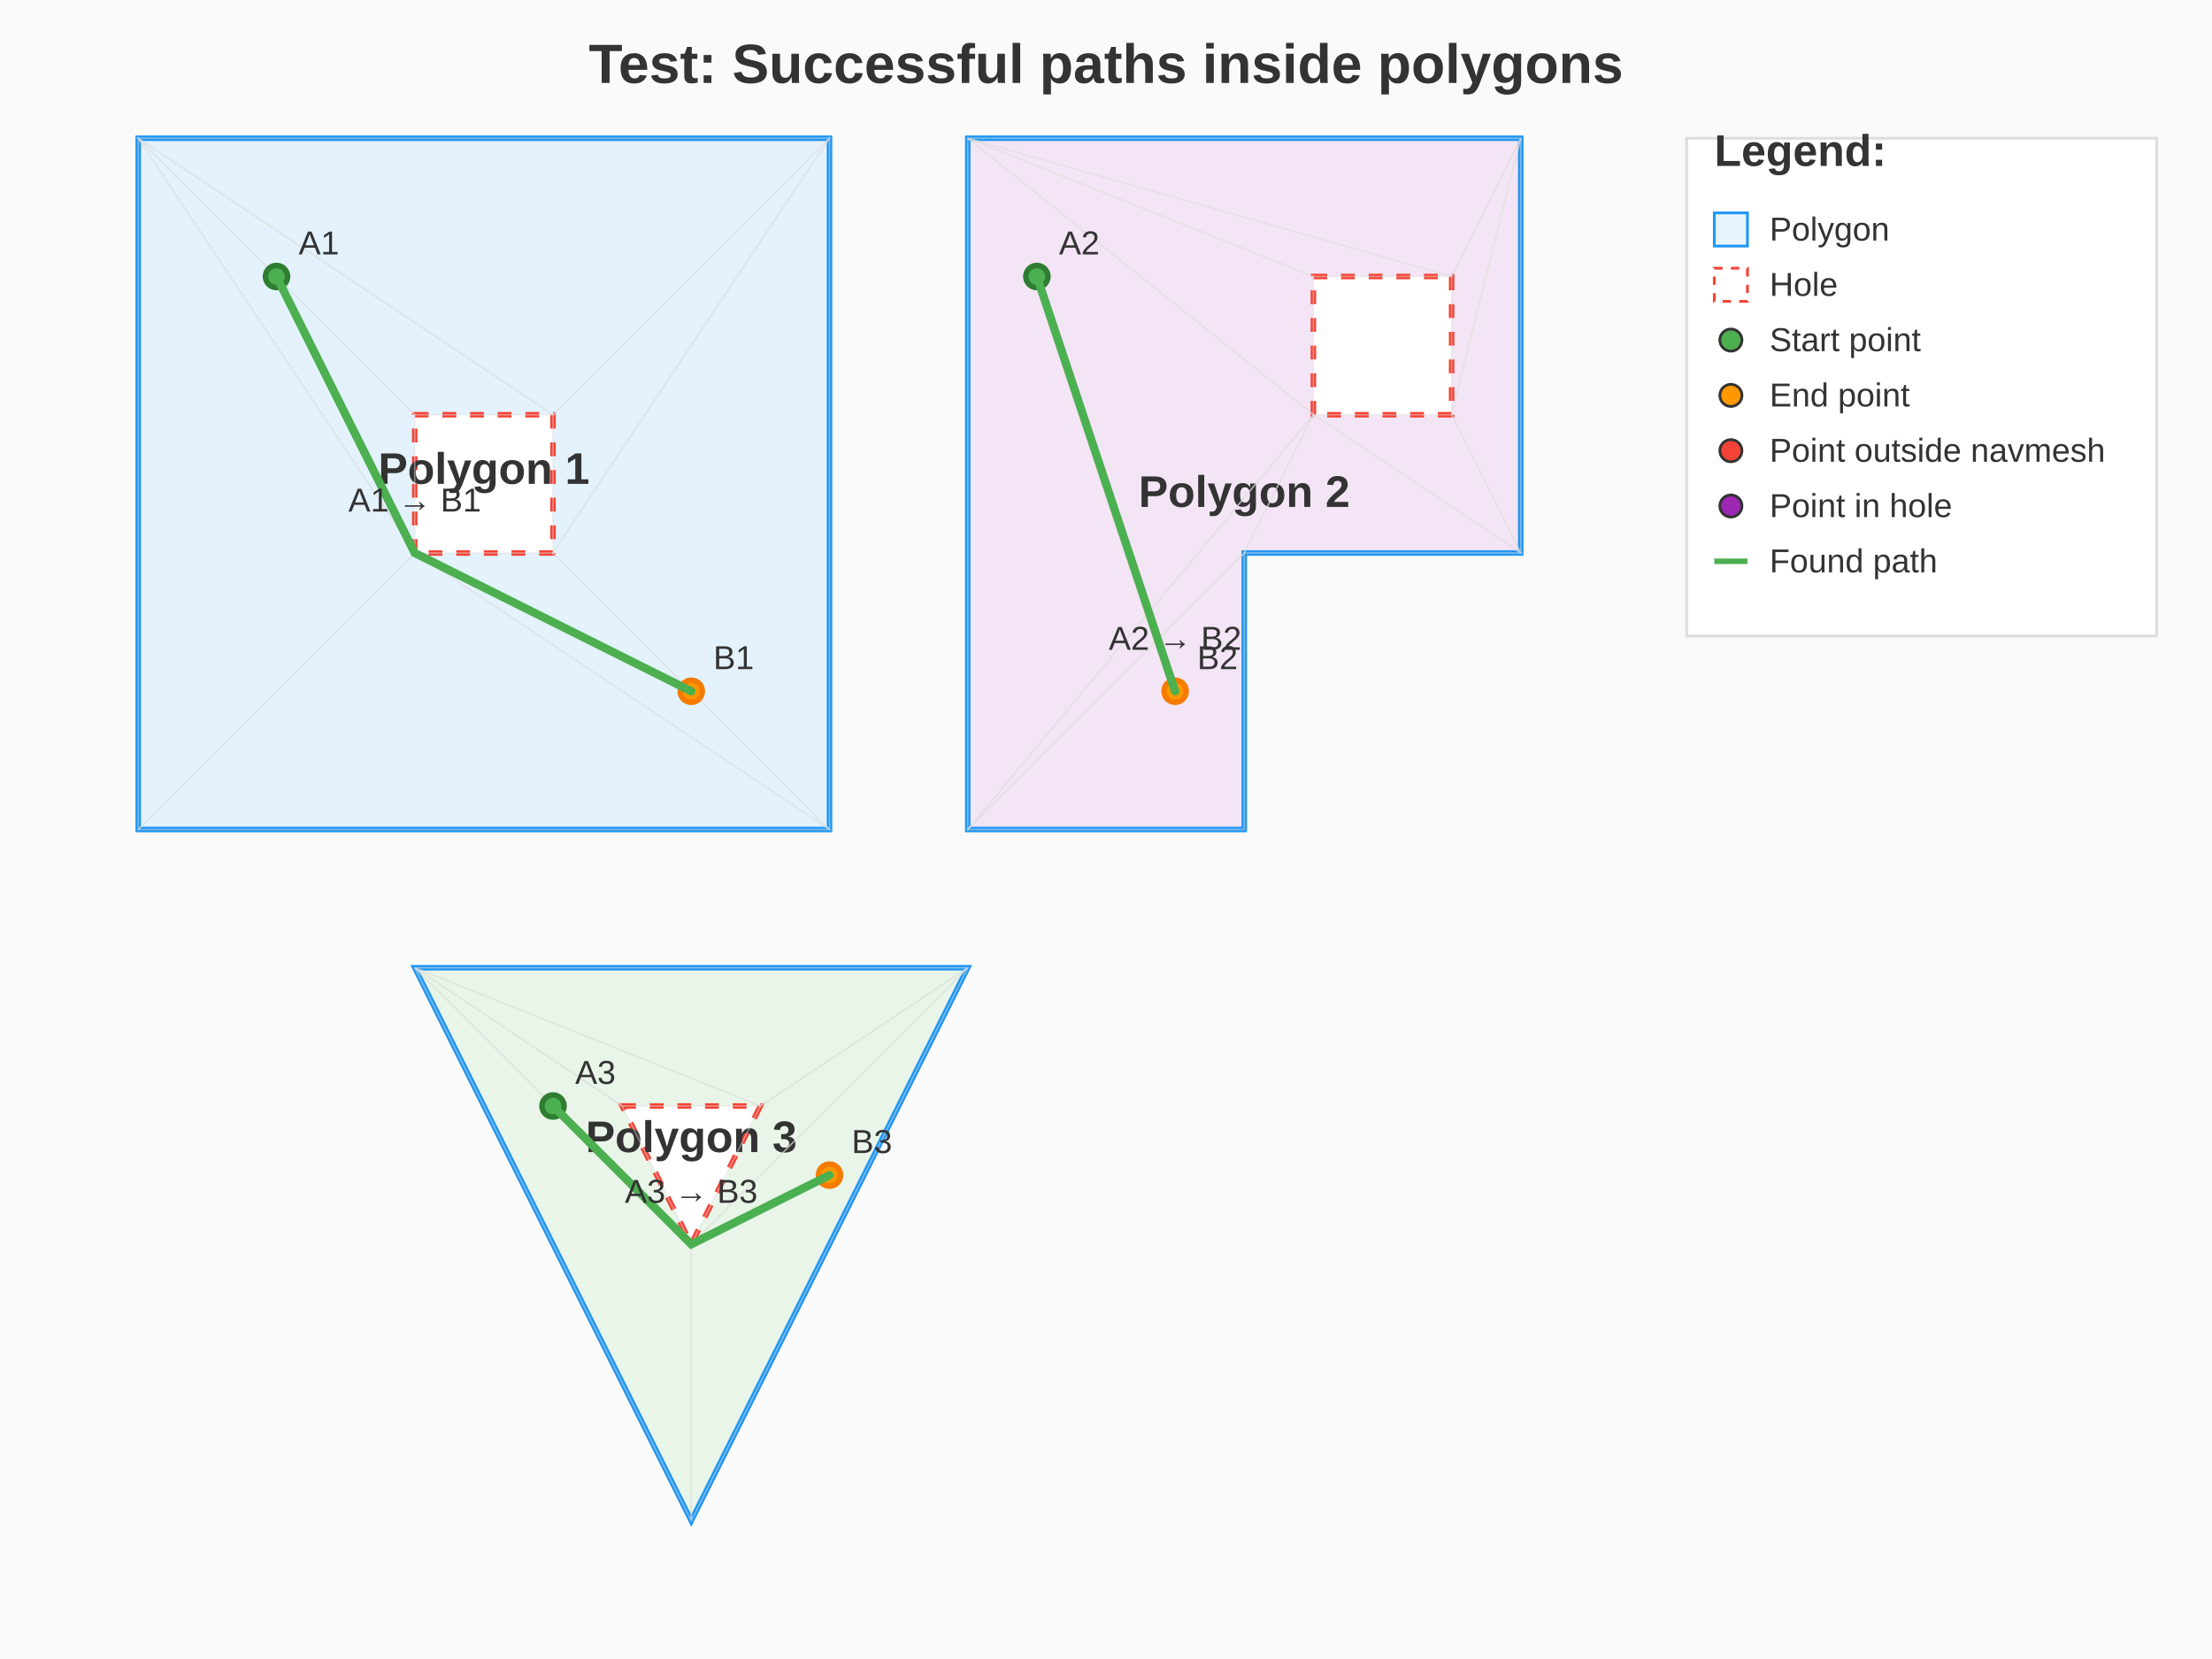
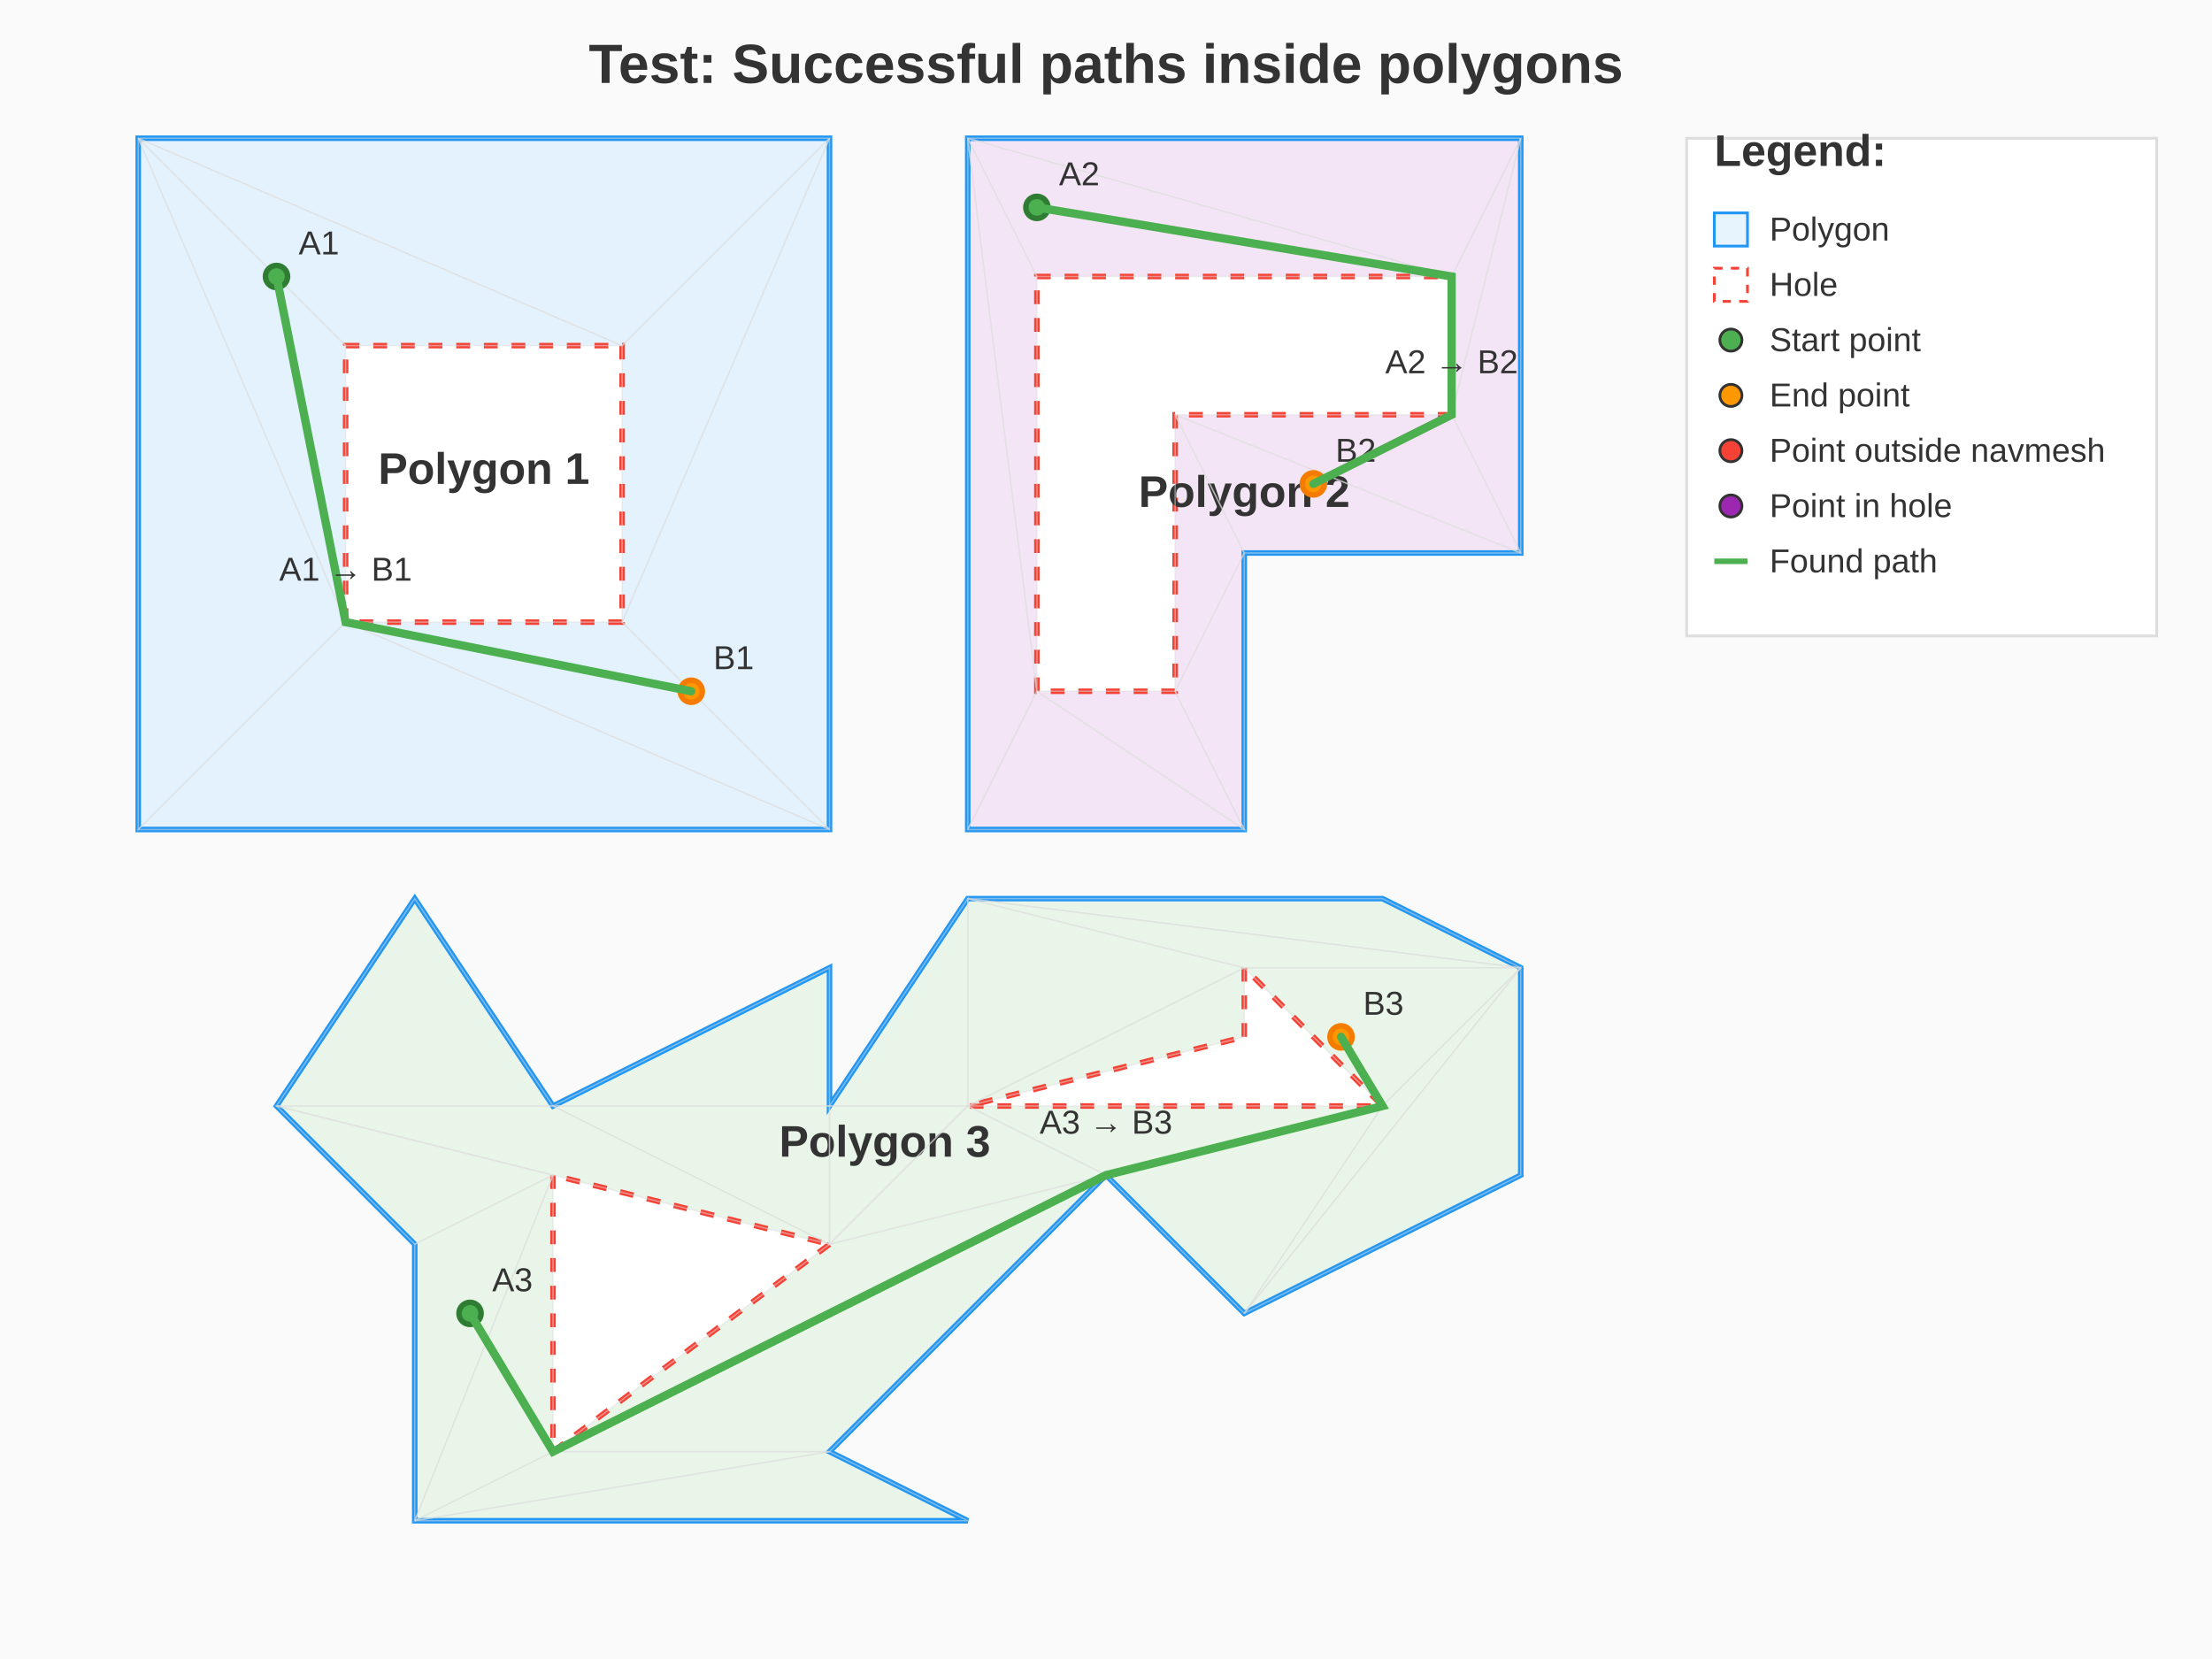
<svg xmlns="http://www.w3.org/2000/svg" width="800" height="600">
  <defs>
    <style>
      .polygon { fill: #e8f4fd; stroke: #2196f3; stroke-width: 2; }
      .hole { fill: white; stroke: #f44336; stroke-width: 2; stroke-dasharray: 5,5; }
      .triangle { fill: none; stroke: #ddd; stroke-width: 0.5; opacity: 0.5; }
      .point-start { fill: #4caf50; stroke: #2e7d32; stroke-width: 2; }
      .point-end { fill: #ff9800; stroke: #f57c00; stroke-width: 2; }
      .point-outside { fill: #f44336; stroke: #c62828; stroke-width: 2; }
      .point-hole { fill: #9c27b0; stroke: #6a1b9a; stroke-width: 2; }
      .path { fill: none; stroke: #4caf50; stroke-width: 3; stroke-linecap: round; }
      .path-arrow { fill: #4caf50; }
      .label { font-family: Arial, sans-serif; font-size: 12px; fill: #333; }
      .title { font-family: Arial, sans-serif; font-size: 16px; font-weight: bold; fill: #333; }
    </style>
  </defs>
  <rect width="800" height="600" fill="#fafafa" />
  <text x="400" y="30" class="title" text-anchor="middle" style="font-size: 20px;">Test: Successful paths inside polygons</text>
  <path d="M 50 50 L 300 50 L 300 300 L 50 300 Z" class="polygon" style="fill: #e3f2fd" />
-   <path d="M 150 150 L 200 150 L 200 200 L 150 200 Z" class="hole" />
+   <path d="M 125 125 L 225 125 L 225 225 L 125 225 Z" class="hole" />
  <text x="175" y="175" class="title" text-anchor="middle">Polygon 1</text>
  <path d="M 350 50 L 550 50 L 550 200 L 450 200 L 450 300 L 350 300 Z" class="polygon" style="fill: #f3e5f5" />
-   <path d="M 475 100 L 525 100 L 525 150 L 475 150 Z" class="hole" />
+   <path d="M 375 100 L 525 100 L 525 150 L 425 150 L 425 250 L 375 250 Z" class="hole" />
  <text x="450" y="183.333" class="title" text-anchor="middle">Polygon 2</text>
-   <path d="M 150 350 L 350 350 L 250 550 Z" class="polygon" style="fill: #e8f5e8" />
-   <path d="M 225 400 L 275 400 L 250 450 Z" class="hole" />
-   <text x="250" y="416.667" class="title" text-anchor="middle">Polygon 3</text>
-   <path d="M 50 50 L 150 150 L 150 200 Z" class="triangle" />
-   <path d="M 200 150 L 150 150 L 50 50 Z" class="triangle" />
-   <path d="M 50 300 L 50 50 L 150 200 Z" class="triangle" />
-   <path d="M 200 150 L 50 50 L 300 50 Z" class="triangle" />
-   <path d="M 300 300 L 50 300 L 150 200 Z" class="triangle" />
-   <path d="M 200 200 L 200 150 L 300 50 Z" class="triangle" />
-   <path d="M 300 300 L 150 200 L 200 200 Z" class="triangle" />
-   <path d="M 200 200 L 300 50 L 300 300 Z" class="triangle" />
-   <path d="M 350 50 L 475 100 L 475 150 Z" class="triangle" />
-   <path d="M 525 100 L 475 100 L 350 50 Z" class="triangle" />
-   <path d="M 450 200 L 450 300 L 350 300 Z" class="triangle" />
-   <path d="M 350 300 L 350 50 L 475 150 Z" class="triangle" />
+   <path d="M 150 325 L 200 400 L 300 350 L 300 400 L 350 325 L 500 325 L 550 350 L 550 425 L 450 475 L 400 425 L 300 525 L 350 550 L 150 550 L 150 450 L 100 400 Z" class="polygon" style="fill: #e8f5e8" />
+   <path d="M 450 375 L 450 350 L 500 400 L 350 400 Z" class="hole" />
+   <path d="M 300 450 L 200 525 L 200 425 Z" class="hole" />
+   <text x="320" y="418.333" class="title" text-anchor="middle">Polygon 3</text>
+   <path d="M 50 50 L 125 125 L 125 225 Z" class="triangle" />
+   <path d="M 225 125 L 125 125 L 50 50 Z" class="triangle" />
+   <path d="M 50 300 L 50 50 L 125 225 Z" class="triangle" />
+   <path d="M 225 125 L 50 50 L 300 50 Z" class="triangle" />
+   <path d="M 300 300 L 50 300 L 125 225 Z" class="triangle" />
+   <path d="M 225 225 L 225 125 L 300 50 Z" class="triangle" />
+   <path d="M 300 300 L 125 225 L 225 225 Z" class="triangle" />
+   <path d="M 225 225 L 300 50 L 300 300 Z" class="triangle" />
+   <path d="M 350 50 L 375 100 L 375 250 Z" class="triangle" />
+   <path d="M 525 100 L 375 100 L 350 50 Z" class="triangle" />
+   <path d="M 350 300 L 350 50 L 375 250 Z" class="triangle" />
  <path d="M 525 100 L 350 50 L 550 50 Z" class="triangle" />
-   <path d="M 450 200 L 350 300 L 475 150 Z" class="triangle" />
+   <path d="M 450 300 L 350 300 L 375 250 Z" class="triangle" />
  <path d="M 525 150 L 525 100 L 550 50 Z" class="triangle" />
-   <path d="M 550 200 L 450 200 L 475 150 Z" class="triangle" />
+   <path d="M 450 300 L 375 250 L 425 250 Z" class="triangle" />
  <path d="M 525 150 L 550 50 L 550 200 Z" class="triangle" />
-   <path d="M 550 200 L 475 150 L 525 150 Z" class="triangle" />
-   <path d="M 150 350 L 225 400 L 250 450 Z" class="triangle" />
-   <path d="M 275 400 L 225 400 L 150 350 Z" class="triangle" />
-   <path d="M 250 550 L 150 350 L 250 450 Z" class="triangle" />
-   <path d="M 275 400 L 150 350 L 350 350 Z" class="triangle" />
-   <path d="M 350 350 L 250 550 L 250 450 Z" class="triangle" />
-   <path d="M 250 450 L 275 400 L 350 350 Z" class="triangle" />
+   <path d="M 450 200 L 450 300 L 425 250 Z" class="triangle" />
+   <path d="M 425 150 L 525 150 L 550 200 Z" class="triangle" />
+   <path d="M 450 200 L 425 250 L 425 150 Z" class="triangle" />
+   <path d="M 425 150 L 550 200 L 450 200 Z" class="triangle" />
+   <path d="M 350 325 L 500 325 L 550 350 Z" class="triangle" />
+   <path d="M 550 350 L 550 425 L 450 475 Z" class="triangle" />
+   <path d="M 300 525 L 350 550 L 150 550 Z" class="triangle" />
+   <path d="M 150 450 L 100 400 L 200 425 Z" class="triangle" />
+   <path d="M 100 400 L 150 325 L 200 400 Z" class="triangle" />
+   <path d="M 200 400 L 300 350 L 300 400 Z" class="triangle" />
+   <path d="M 150 550 L 150 450 L 200 425 Z" class="triangle" />
+   <path d="M 300 450 L 100 400 L 200 400 Z" class="triangle" />
+   <path d="M 150 550 L 200 425 L 200 525 Z" class="triangle" />
+   <path d="M 300 450 L 200 400 L 300 400 Z" class="triangle" />
+   <path d="M 300 525 L 150 550 L 200 525 Z" class="triangle" />
+   <path d="M 300 450 L 300 400 L 350 400 Z" class="triangle" />
+   <path d="M 450 350 L 450 375 L 350 400 Z" class="triangle" />
+   <path d="M 350 400 L 300 400 L 350 325 Z" class="triangle" />
+   <path d="M 400 425 L 300 525 L 200 525 Z" class="triangle" />
+   <path d="M 450 350 L 350 400 L 350 325 Z" class="triangle" />
+   <path d="M 400 425 L 200 525 L 300 450 Z" class="triangle" />
+   <path d="M 450 350 L 350 325 L 550 350 Z" class="triangle" />
+   <path d="M 400 425 L 300 450 L 350 400 Z" class="triangle" />
+   <path d="M 500 400 L 450 350 L 550 350 Z" class="triangle" />
+   <path d="M 400 425 L 350 400 L 500 400 Z" class="triangle" />
+   <path d="M 500 400 L 550 350 L 450 475 Z" class="triangle" />
+   <path d="M 450 475 L 400 425 L 500 400 Z" class="triangle" />
  <circle cx="100" cy="100" r="4" class="point-start" />
  <text x="108" y="92" class="label">A1</text>
  <circle cx="250" cy="250" r="4" class="point-end" />
  <text x="258" y="242" class="label">B1</text>
-   <path d="M 100 100 L 150 200 L 150 200 L 250 250" class="path" />
-   <polygon points="126.342,152.683 123.658,150.671 126.342,149.329" class="path-arrow" />
+   <path d="M 100 100 L 125 225 L 250 250" class="path" />
+   <polygon points="113.088,165.442 111.029,162.794 113.971,162.206" class="path-arrow" />
+   <polygon points="190.442,238.088 187.206,238.971 187.794,236.029" class="path-arrow" />
+   <text x="125" y="210" class="label" text-anchor="middle" style="background: white;">A1 → B1</text>
+   <circle cx="375" cy="75" r="4" class="point-start" />
+   <text x="383" y="67" class="label">A2</text>
+   <circle cx="475" cy="175" r="4" class="point-end" />
+   <text x="483" y="167" class="label">B2</text>
+   <path d="M 375 75 L 525 100 L 525 150 L 475 175" class="path" />
+   <polygon points="452.959,87.993 449.753,88.98 450.247,86.02" class="path-arrow" />
+   <polygon points="525,128 523.5,125 526.5,125" class="path-arrow" />
+   <polygon points="497.317,163.842 499.329,161.158 500.671,163.842" class="path-arrow" />
+   <text x="525" y="135" class="label" text-anchor="middle" style="background: white;">A2 → B2</text>
+   <circle cx="170" cy="475" r="4" class="point-start" />
+   <text x="178" y="467" class="label">A3</text>
+   <circle cx="485" cy="375" r="4" class="point-end" />
+   <text x="493" y="367" class="label">B3</text>
+   <path d="M 170 475 L 200 525 L 400 425 L 400 425 L 500 400 L 485 375" class="path" />
+   <polygon points="186.543,502.572 183.714,500.772 186.286,499.228" class="path-arrow" />
+   <polygon points="302.683,473.658 300.671,476.342 299.329,473.658" class="path-arrow" />
  <polygon points="NaN,NaN NaN,NaN NaN,NaN" class="path-arrow" />
-   <polygon points="202.683,226.342 199.329,226.342 200.671,223.658" class="path-arrow" />
-   <text x="150" y="185" class="label" text-anchor="middle" style="background: white;">A1 → B1</text>
-   <circle cx="375" cy="100" r="4" class="point-start" />
-   <text x="383" y="92" class="label">A2</text>
-   <circle cx="425" cy="250" r="4" class="point-end" />
-   <text x="433" y="242" class="label">B2</text>
-   <path d="M 375 100 L 425 250" class="path" />
-   <polygon points="400.949,177.846 398.577,175.474 401.423,174.526" class="path-arrow" />
-   <text x="425" y="235" class="label" text-anchor="middle" style="background: white;">A2 → B2</text>
-   <circle cx="200" cy="400" r="4" class="point-start" />
-   <text x="208" y="392" class="label">A3</text>
-   <circle cx="300" cy="425" r="4" class="point-end" />
-   <text x="308" y="417" class="label">B3</text>
-   <path d="M 200 400 L 250 450 L 300 425" class="path" />
-   <polygon points="227.121,427.121 223.939,426.061 226.061,423.939" class="path-arrow" />
-   <polygon points="277.683,436.158 275.671,438.842 274.329,436.158" class="path-arrow" />
-   <text x="250" y="435" class="label" text-anchor="middle" style="background: white;">A3 → B3</text>
+   <polygon points="452.91,411.772 450.364,413.955 449.636,411.045" class="path-arrow" />
+   <polygon points="490.957,384.928 493.786,386.728 491.214,388.272" class="path-arrow" />
+   <text x="400" y="410" class="label" text-anchor="middle" style="background: white;">A3 → B3</text>
  <rect x="610" y="50" width="170" height="180" fill="white" stroke="#ddd" stroke-width="1" />
  <text x="620" y="60" class="title">Legend:</text>
  <rect x="620" y="77" width="12" height="12" fill="#e8f4fd" stroke="#2196f3" stroke-width="1" />
  <text x="640" y="87" class="label">Polygon</text>
  <rect x="620" y="97" width="12" height="12" fill="white" stroke="#f44336" stroke-width="1" stroke-dasharray="3,3" />
  <text x="640" y="107" class="label">Hole</text>
  <circle cx="626" cy="123" r="4" fill="#4caf50" stroke="#333" stroke-width="1" />
  <text x="640" y="127" class="label">Start point</text>
  <circle cx="626" cy="143" r="4" fill="#ff9800" stroke="#333" stroke-width="1" />
  <text x="640" y="147" class="label">End point</text>
  <circle cx="626" cy="163" r="4" fill="#f44336" stroke="#333" stroke-width="1" />
  <text x="640" y="167" class="label">Point outside navmesh</text>
  <circle cx="626" cy="183" r="4" fill="#9c27b0" stroke="#333" stroke-width="1" />
  <text x="640" y="187" class="label">Point in hole</text>
  <line x1="620" y1="203" x2="632" y2="203" stroke="#4caf50" stroke-width="2" />
  <text x="640" y="207" class="label">Found path</text>
</svg>
